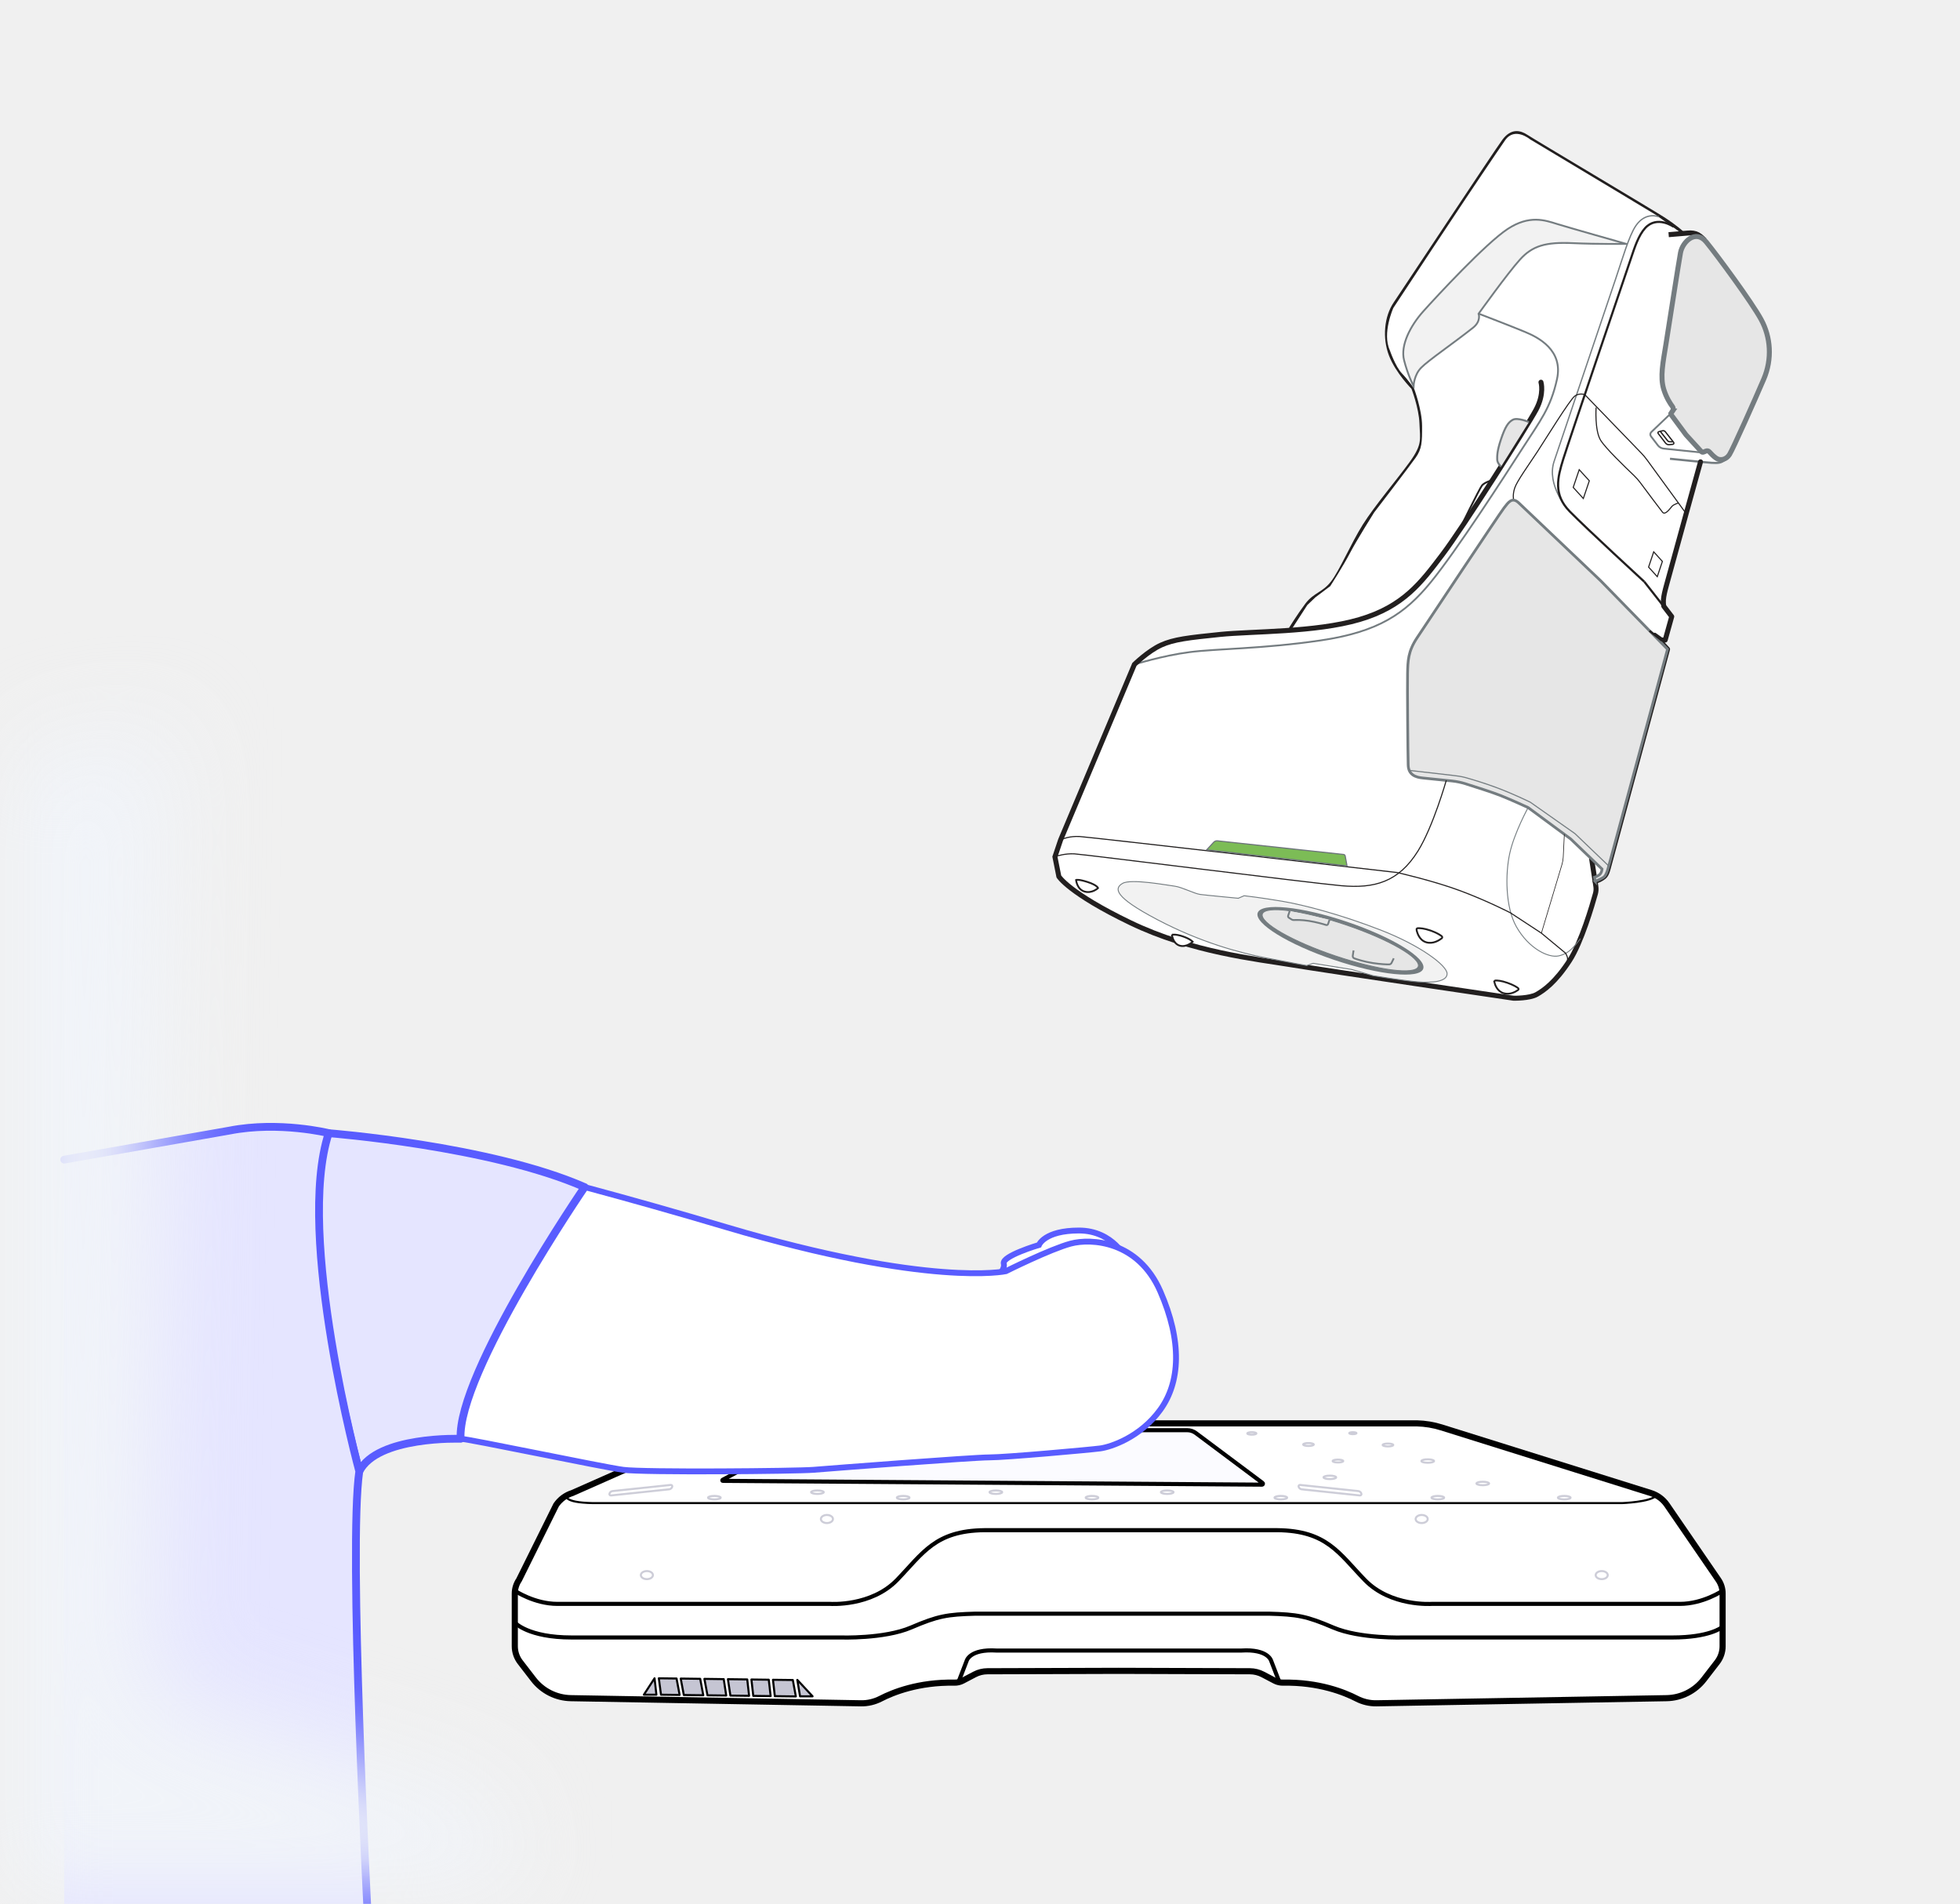
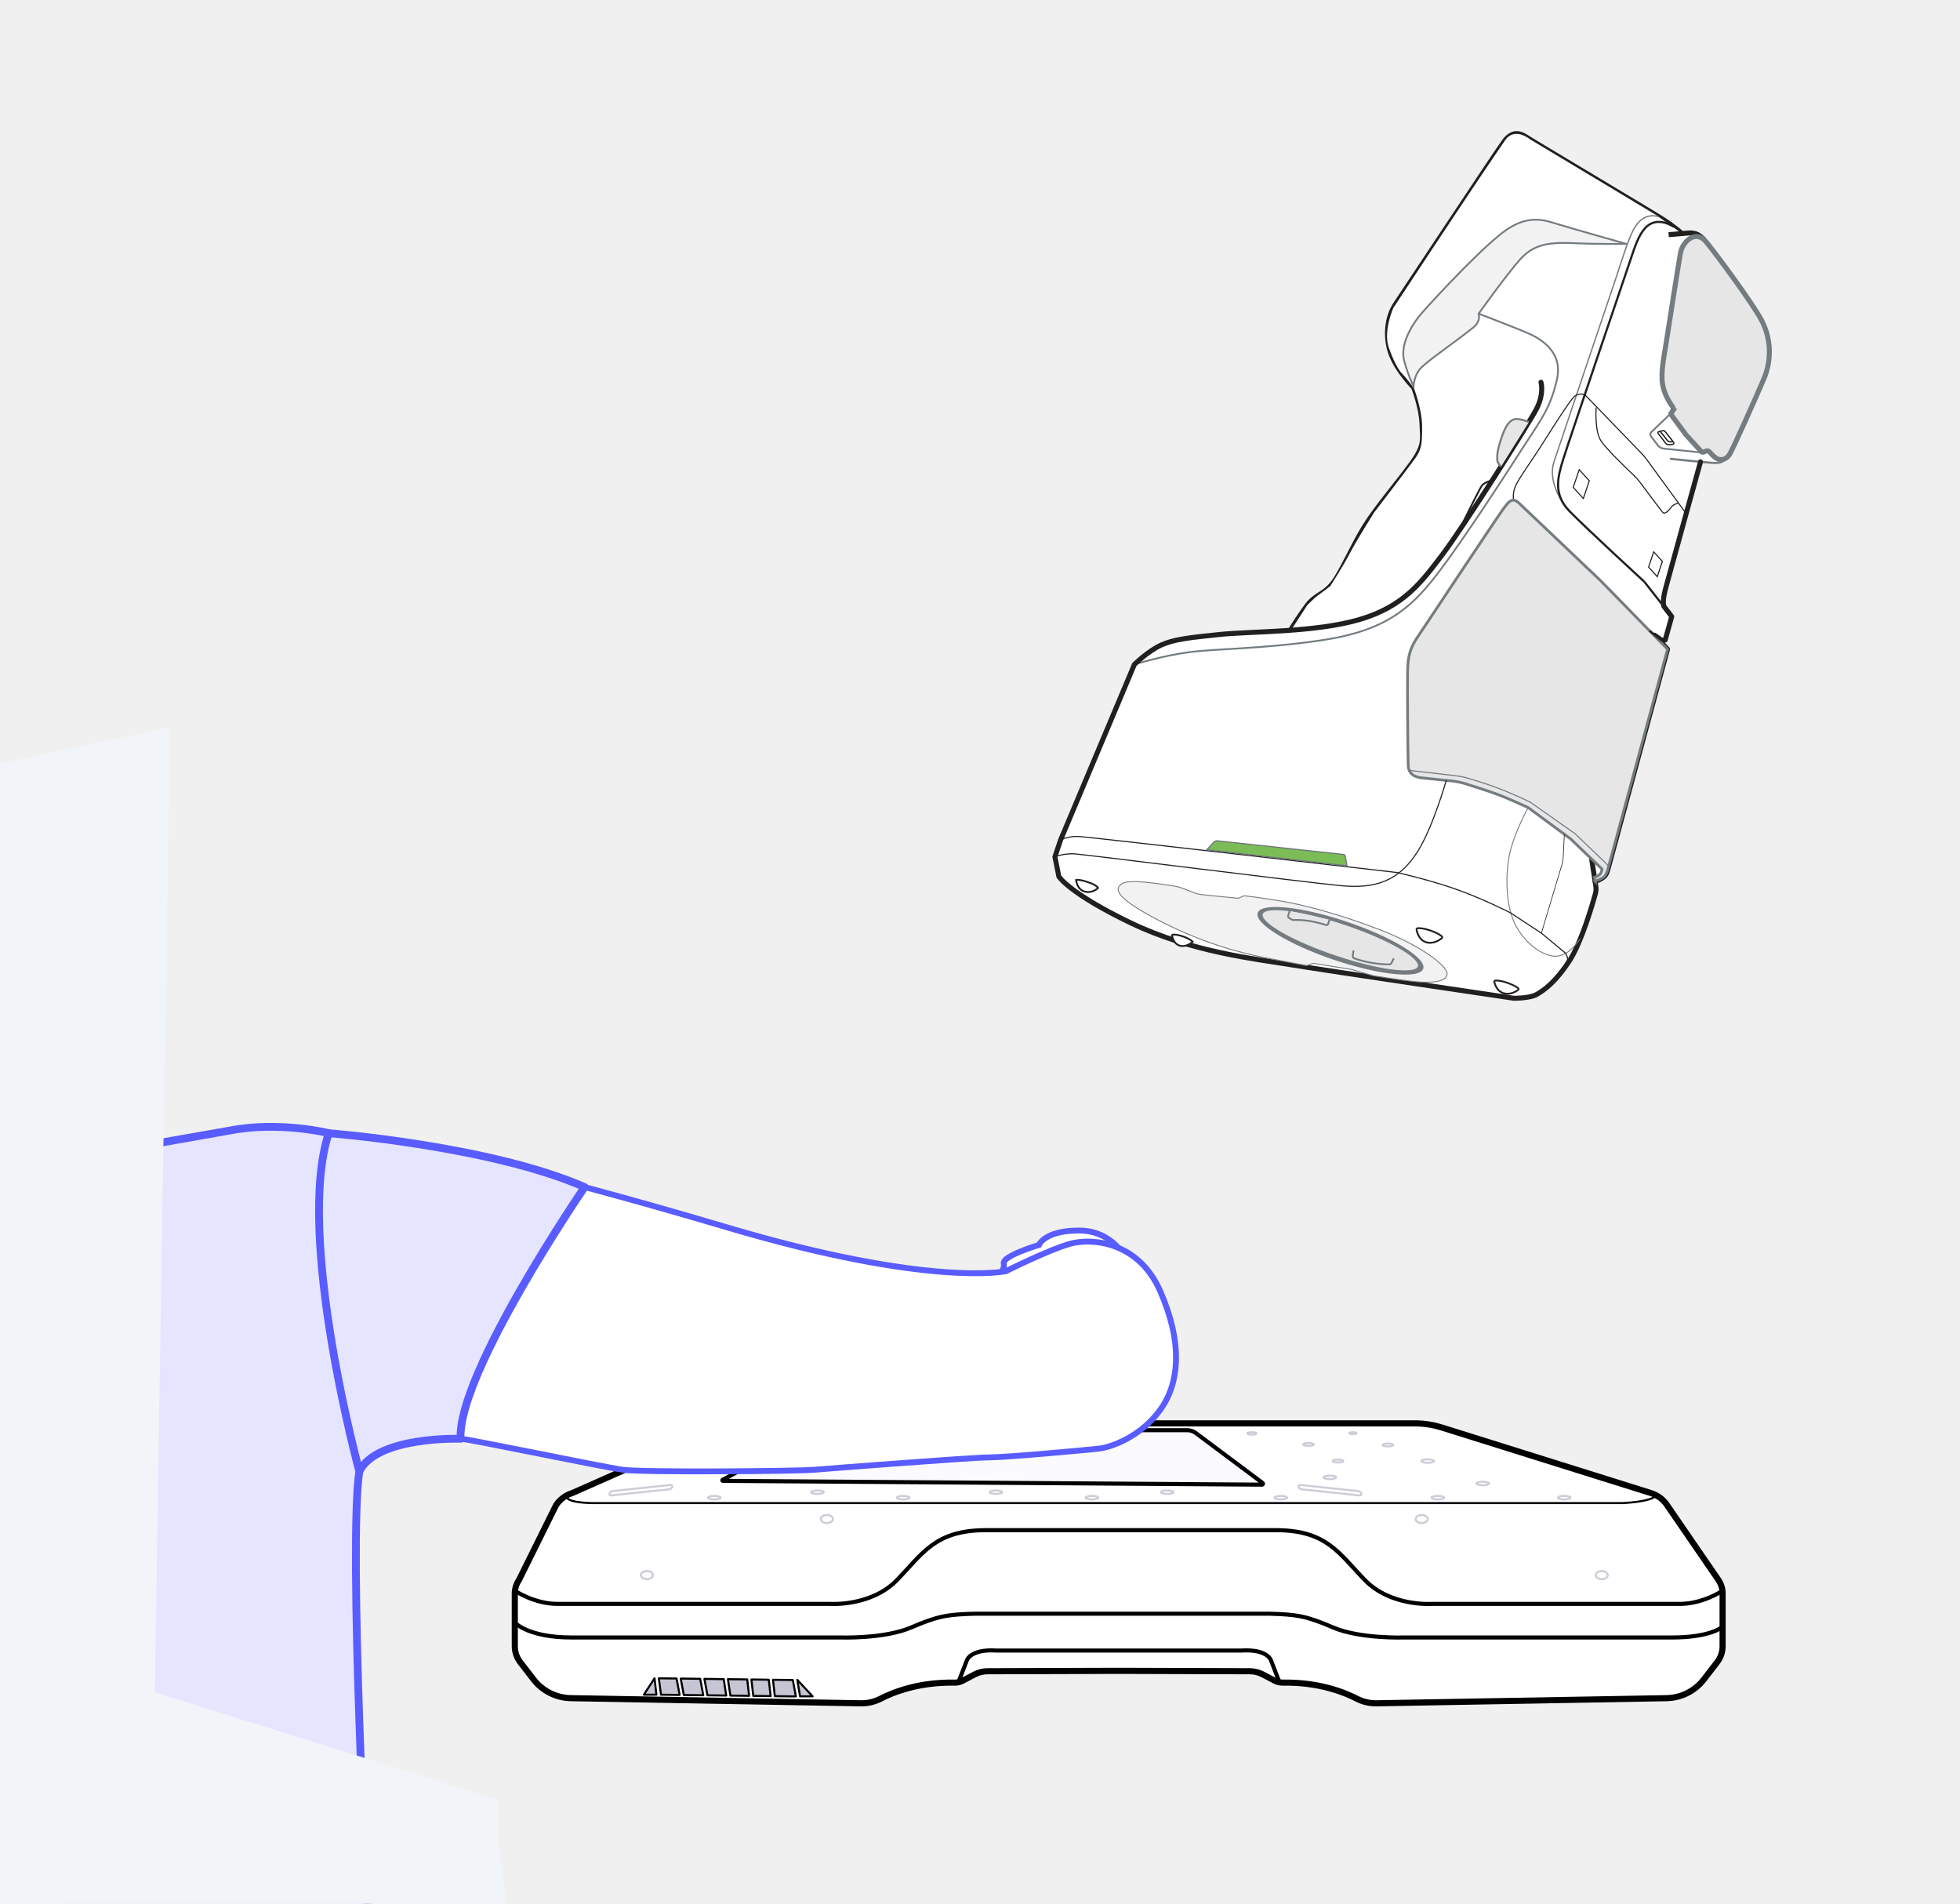
<svg xmlns="http://www.w3.org/2000/svg" width="519" height="504" viewBox="0 0 519 504" fill="none">
  <g clip-path="url(#clip0_236_19614)">
    <path d="M298.291 333.428C298.291 333.428 294.819 325.758 285.695 325.758C276.57 325.758 275.105 329.588 275.105 329.588C275.105 329.588 265.253 332.507 265.796 334.514C266.339 336.521 262.693 339.256 262.693 339.256L298.291 333.418V333.428Z" fill="white" stroke="#595CFF" stroke-width="1.549" stroke-miterlimit="10" />
    <path d="M375.216 376.811C377.418 376.865 379.599 377.227 381.705 377.886L437.141 395.259C438.874 395.805 440.375 396.911 441.406 398.412L455.017 418.243C455.751 419.306 456.14 420.57 456.14 421.865V435.816C456.14 437.344 455.633 438.829 454.699 440.038L451.189 444.589C448.819 447.667 445.175 449.497 441.293 449.562L364.488 450.922C362.674 450.955 360.881 450.528 359.267 449.697C356.006 448.012 349.225 445.286 339.772 445.453C339 445.464 338.233 445.297 337.547 444.94L334.416 443.294C333.352 442.738 332.175 442.441 330.977 442.435L296.229 442.327L261.482 442.435C260.283 442.435 259.101 442.732 258.043 443.294L254.911 444.94C254.226 445.302 253.459 445.469 252.687 445.453C243.233 445.286 236.452 448.012 233.191 449.697C231.577 450.528 229.79 450.955 227.971 450.922L151.165 449.562C147.284 449.492 143.639 447.661 141.269 444.589L137.76 440.038C136.826 438.829 136.318 437.344 136.318 435.816V421.865C136.318 420.575 136.712 419.312 137.441 418.243L147.273 398.412C148.304 396.911 149.805 395.805 151.538 395.259L190.777 377.886C192.878 377.227 195.064 376.865 197.267 376.811H375.216Z" fill="white" stroke="black" stroke-width="1.62" stroke-miterlimit="10" />
    <path d="M334.331 392.591L316.655 379.38C315.991 378.883 315.186 378.619 314.355 378.619H216.753C216.148 378.619 215.555 378.77 215.025 379.051L191.335 391.765C191.205 391.835 191.254 392.035 191.4 392.035L334.174 393.039C334.417 393.039 334.52 392.731 334.326 392.586L334.331 392.591Z" fill="#FBFBFF" stroke="black" stroke-width="1.08" stroke-miterlimit="10" />
    <path d="M455.871 430.855C455.871 430.855 452.62 433.495 442.865 433.495H371.728C371.728 433.495 360.142 433.9 353.026 430.855C345.911 427.804 343.476 427.399 335.955 427.194H298.038H296.24H258.324C250.803 427.399 248.363 427.804 241.252 430.855C234.142 433.905 222.55 433.495 222.55 433.495H151.403C139.817 433.511 136.324 429.559 136.324 429.559" stroke="black" stroke-width="1.08" stroke-miterlimit="10" />
    <path d="M136.367 421.152C136.367 421.152 141.496 424.602 147.592 424.602H219.851C219.851 424.602 230.676 425.363 237.532 418.274C244.389 411.185 247.596 405.241 260.629 405.09H292.942H338.293C351.326 405.241 354.527 411.185 361.389 418.274C368.251 425.363 379.071 424.602 379.071 424.602C379.071 424.602 438.75 424.602 444.851 424.602C450.947 424.602 456.076 421.152 456.076 421.152" stroke="black" stroke-width="1.08" stroke-miterlimit="10" />
    <path d="M253.773 445.371L255.96 439.697C255.96 439.697 256.721 436.496 263.886 436.954H293.99H298.579H328.684C335.848 436.496 336.609 439.697 336.609 439.697L338.796 445.371" stroke="black" stroke-width="1.08" stroke-miterlimit="10" />
    <path d="M150.069 395.896C150.069 395.896 148.811 397.775 157.044 397.926H429.453C429.453 397.926 437.108 397.672 438.615 395.896" stroke="black" stroke-width="0.54" stroke-miterlimit="10" />
    <path d="M171.293 418.053C172.176 418.053 172.891 417.574 172.891 416.984C172.891 416.394 172.176 415.915 171.293 415.915C170.411 415.915 169.695 416.394 169.695 416.984C169.695 417.574 170.411 418.053 171.293 418.053Z" stroke="#CDCDD8" stroke-width="0.54" stroke-miterlimit="10" />
    <path d="M218.965 403.202C219.848 403.202 220.563 402.723 220.563 402.133C220.563 401.543 219.848 401.064 218.965 401.064C218.083 401.064 217.367 401.543 217.367 402.133C217.367 402.723 218.083 403.202 218.965 403.202Z" stroke="#CDCDD8" stroke-width="0.54" stroke-miterlimit="10" />
    <path d="M424.125 418.053C425.008 418.053 425.724 417.574 425.724 416.984C425.724 416.394 425.008 415.915 424.125 415.915C423.243 415.915 422.527 416.394 422.527 416.984C422.527 417.574 423.243 418.053 424.125 418.053Z" stroke="#CDCDD8" stroke-width="0.54" stroke-miterlimit="10" />
    <path d="M376.452 403.202C377.334 403.202 378.05 402.723 378.05 402.133C378.05 401.543 377.334 401.064 376.452 401.064C375.569 401.064 374.854 401.543 374.854 402.133C374.854 402.723 375.569 403.202 376.452 403.202Z" stroke="#CDCDD8" stroke-width="0.54" stroke-miterlimit="10" />
    <path d="M344.739 394.278L360.116 395.898C360.439 395.898 360.591 395.633 360.45 395.315C360.315 394.991 359.937 394.732 359.619 394.732L344.243 393.112C343.919 393.112 343.768 393.377 343.908 393.695C344.043 394.019 344.421 394.278 344.739 394.278Z" stroke="#CDCDD8" stroke-width="0.54" stroke-miterlimit="10" />
    <path d="M189.158 396.943C190.085 396.943 190.837 396.737 190.837 396.484C190.837 396.231 190.085 396.025 189.158 396.025C188.23 396.025 187.479 396.231 187.479 396.484C187.479 396.737 188.23 396.943 189.158 396.943Z" stroke="#CDCDD8" stroke-width="0.54" stroke-miterlimit="10" />
    <path d="M177.134 394.278L161.758 395.898C161.434 395.898 161.283 395.633 161.424 395.315C161.559 394.991 161.936 394.732 162.255 394.732L177.631 393.112C177.955 393.112 178.106 393.377 177.966 393.695C177.831 394.019 177.453 394.278 177.134 394.278Z" stroke="#CDCDD8" stroke-width="0.54" stroke-miterlimit="10" />
    <path d="M239.156 396.943C240.083 396.943 240.835 396.737 240.835 396.484C240.835 396.231 240.083 396.025 239.156 396.025C238.228 396.025 237.477 396.231 237.477 396.484C237.477 396.737 238.228 396.943 239.156 396.943Z" stroke="#CDCDD8" stroke-width="0.54" stroke-miterlimit="10" />
    <path d="M289.158 396.943C290.085 396.943 290.837 396.737 290.837 396.484C290.837 396.231 290.085 396.025 289.158 396.025C288.23 396.025 287.479 396.231 287.479 396.484C287.479 396.737 288.23 396.943 289.158 396.943Z" stroke="#CDCDD8" stroke-width="0.54" stroke-miterlimit="10" />
    <path d="M339.156 396.943C340.083 396.943 340.835 396.737 340.835 396.484C340.835 396.231 340.083 396.025 339.156 396.025C338.228 396.025 337.477 396.231 337.477 396.484C337.477 396.737 338.228 396.943 339.156 396.943Z" stroke="#CDCDD8" stroke-width="0.54" stroke-miterlimit="10" />
    <path d="M380.73 396.943C381.657 396.943 382.409 396.737 382.409 396.484C382.409 396.231 381.657 396.025 380.73 396.025C379.803 396.025 379.051 396.231 379.051 396.484C379.051 396.737 379.803 396.943 380.73 396.943Z" stroke="#CDCDD8" stroke-width="0.54" stroke-miterlimit="10" />
    <path d="M414.203 396.943C415.13 396.943 415.882 396.737 415.882 396.484C415.882 396.231 415.13 396.025 414.203 396.025C413.275 396.025 412.523 396.231 412.523 396.484C412.523 396.737 413.275 396.943 414.203 396.943Z" stroke="#CDCDD8" stroke-width="0.54" stroke-miterlimit="10" />
    <path d="M216.451 395.491C217.378 395.491 218.13 395.286 218.13 395.032C218.13 394.779 217.378 394.573 216.451 394.573C215.523 394.573 214.771 394.779 214.771 395.032C214.771 395.286 215.523 395.491 216.451 395.491Z" stroke="#CDCDD8" stroke-width="0.54" stroke-miterlimit="10" />
    <path d="M263.701 395.491C264.628 395.491 265.38 395.286 265.38 395.032C265.38 394.779 264.628 394.573 263.701 394.573C262.773 394.573 262.021 394.779 262.021 395.032C262.021 395.286 262.773 395.491 263.701 395.491Z" stroke="#CDCDD8" stroke-width="0.54" stroke-miterlimit="10" />
    <path d="M309.076 395.492C310.003 395.492 310.755 395.286 310.755 395.033C310.755 394.779 310.003 394.574 309.076 394.574C308.148 394.574 307.396 394.779 307.396 395.033C307.396 395.286 308.148 395.492 309.076 395.492Z" stroke="#CDCDD8" stroke-width="0.54" stroke-miterlimit="10" />
    <path d="M352.138 391.566C353.065 391.566 353.817 391.36 353.817 391.107C353.817 390.853 353.065 390.648 352.138 390.648C351.211 390.648 350.459 390.853 350.459 391.107C350.459 391.36 351.211 391.566 352.138 391.566Z" stroke="#CDCDD8" stroke-width="0.54" stroke-miterlimit="10" />
    <path d="M392.632 393.186C393.56 393.186 394.311 392.98 394.311 392.727C394.311 392.474 393.56 392.268 392.632 392.268C391.705 392.268 390.953 392.474 390.953 392.727C390.953 392.98 391.705 393.186 392.632 393.186Z" stroke="#CDCDD8" stroke-width="0.54" stroke-miterlimit="10" />
    <path d="M378.056 387.247C378.983 387.247 379.735 387.042 379.735 386.788C379.735 386.535 378.983 386.329 378.056 386.329C377.129 386.329 376.377 386.535 376.377 386.788C376.377 387.042 377.129 387.247 378.056 387.247Z" stroke="#CDCDD8" stroke-width="0.54" stroke-miterlimit="10" />
    <path d="M367.526 382.923C368.305 382.923 368.935 382.751 368.935 382.539C368.935 382.328 368.305 382.156 367.526 382.156C366.748 382.156 366.117 382.328 366.117 382.539C366.117 382.751 366.748 382.923 367.526 382.923Z" stroke="#CDCDD8" stroke-width="0.54" stroke-miterlimit="10" />
    <path d="M354.284 387.171C355.062 387.171 355.693 387 355.693 386.788C355.693 386.576 355.062 386.405 354.284 386.405C353.506 386.405 352.875 386.576 352.875 386.788C352.875 387 353.506 387.171 354.284 387.171Z" stroke="#CDCDD8" stroke-width="0.54" stroke-miterlimit="10" />
    <path d="M346.479 382.793C347.258 382.793 347.889 382.621 347.889 382.409C347.889 382.198 347.258 382.026 346.479 382.026C345.701 382.026 345.07 382.198 345.07 382.409C345.07 382.621 345.701 382.793 346.479 382.793Z" stroke="#CDCDD8" stroke-width="0.54" stroke-miterlimit="10" />
    <path d="M331.479 379.807C332.144 379.807 332.683 379.66 332.683 379.478C332.683 379.296 332.144 379.149 331.479 379.149C330.814 379.149 330.275 379.296 330.275 379.478C330.275 379.66 330.814 379.807 331.479 379.807Z" stroke="#CDCDD8" stroke-width="0.54" stroke-miterlimit="10" />
    <path d="M358.231 379.667C358.759 379.667 359.187 379.551 359.187 379.408C359.187 379.265 358.759 379.149 358.231 379.149C357.703 379.149 357.275 379.265 357.275 379.408C357.275 379.551 357.703 379.667 358.231 379.667Z" stroke="#CDCDD8" stroke-width="0.54" stroke-miterlimit="10" />
    <path d="M173.32 444.302L173.811 448.643H170.496L173.32 444.302Z" fill="#C5C5D3" stroke="black" stroke-width="0.54" stroke-linecap="round" stroke-linejoin="round" />
    <path d="M191.642 444.524L186.523 444.453L187.333 448.8L192.3 448.864L191.642 444.524Z" fill="#C5C5D3" stroke="black" stroke-width="0.54" stroke-linecap="round" stroke-linejoin="round" />
    <path d="M205.171 449.031L210.737 449.102L209.938 444.755L204.68 444.691L205.171 449.031Z" fill="#C5C5D3" stroke="black" stroke-width="0.54" stroke-linecap="round" stroke-linejoin="round" />
    <path d="M181.069 448.724L186.225 448.789L185.41 444.443L180.254 444.372L181.069 448.724Z" fill="#C5C5D3" stroke="black" stroke-width="0.54" stroke-linecap="round" stroke-linejoin="round" />
    <path d="M197.866 444.6L192.748 444.535L193.407 448.881L198.358 448.946L197.866 444.6Z" fill="#C5C5D3" stroke="black" stroke-width="0.54" stroke-linecap="round" stroke-linejoin="round" />
    <path d="M179.147 444.361L174.455 444.302L175.027 448.643L179.962 448.707L179.147 444.361Z" fill="#C5C5D3" stroke="black" stroke-width="0.54" stroke-linecap="round" stroke-linejoin="round" />
    <path d="M203.567 444.675L198.973 444.616L199.464 448.957L204.064 449.016L203.567 444.675Z" fill="#C5C5D3" stroke="black" stroke-width="0.54" stroke-linecap="round" stroke-linejoin="round" />
    <path d="M211.123 444.723L211.852 449.07H215.167L211.123 444.723Z" fill="#C5C5D3" stroke="black" stroke-width="0.54" stroke-linecap="round" stroke-linejoin="round" />
    <path d="M105.357 302.213C105.357 302.213 138.21 308.788 192.242 324.846C246.273 340.904 266.346 336.531 266.346 336.531C266.346 336.531 278.031 330.693 283.5 329.229C288.969 327.765 301.391 328.502 307.228 341.825C313.066 355.149 312.523 365.922 307.228 373.224C301.934 380.526 294.089 383.076 291.345 383.445C288.601 383.813 266.336 385.82 261.953 385.82C257.57 385.82 219.975 388.739 215.408 389.108C210.841 389.476 170.501 389.835 165.032 389.108C159.563 388.38 123.966 380.894 121.958 380.894C119.951 380.894 99.141 378.16 97.318 379.43" fill="white" />
    <path d="M105.357 302.213C105.357 302.213 138.21 308.788 192.242 324.846C246.273 340.904 266.346 336.531 266.346 336.531C266.346 336.531 278.031 330.693 283.5 329.229C288.969 327.765 301.391 328.502 307.228 341.825C313.066 355.149 312.523 365.922 307.228 373.224C301.934 380.526 294.089 383.076 291.345 383.445C288.601 383.813 266.336 385.82 261.953 385.82C257.57 385.82 219.975 388.739 215.408 389.108C210.841 389.476 170.501 389.835 165.032 389.108C159.563 388.38 123.966 380.894 121.958 380.894C119.951 380.894 99.141 378.16 97.318 379.43" stroke="#595CFF" stroke-width="1.549" stroke-miterlimit="10" />
    <path d="M445.375 61.84C445.375 61.84 443.604 60.16 440.246 58.013C436.887 55.866 405.806 37.384 404.137 36.275C402.468 35.175 400.432 34.605 398.356 37.384C396.28 40.162 371.987 76.912 369.595 80.433C367.204 83.955 366.685 89.42 368.415 93.908C370.145 98.396 374.328 102.569 374.328 102.569C374.328 102.569 376.363 107.759 376.526 112.085C376.689 116.41 377.35 117.835 373.768 122.75C370.186 127.666 364.527 134.291 361.413 139.248C358.299 144.204 355.286 151.359 352.956 154.361C350.625 157.363 348.244 157.455 346.188 160.192C344.132 162.93 341.883 166.553 341.883 166.553" stroke="#221F1F" stroke-width="1.323" stroke-miterlimit="10" />
    <path d="M279.34 226.834L280.378 232.044C280.378 232.044 286.23 237.428 291.41 240.186C296.59 242.944 309.383 248.399 309.383 248.399L318.532 251.117L343.517 255.676L371.484 259.92L392.277 263.014L401.121 264.276C401.121 264.276 405.09 264.693 407.481 262.932C409.873 261.172 414.31 256.694 415.694 254.17C417.078 251.646 422.371 239.413 422.625 235.21L422.36 233.286C422.36 233.286 424.589 232.757 425.475 230.915L430.36 213.105L441.545 171.856L438.898 169.149H441.005L442.664 163.012L440.527 160.315C440.527 160.315 440.171 159.481 440.659 157.445C441.148 155.41 445.381 140.002 445.381 140.002L450.297 122.1L454.317 122.558C454.317 122.558 456.617 121.917 457.329 121.062C458.042 120.207 465.848 103.15 465.848 103.15C465.848 103.15 469.237 95.537 468.535 91.853C467.832 88.169 466.713 84.373 464.515 81.554C462.316 78.735 454.938 68.069 454.938 68.069L449.615 62.115C449.615 62.115 447.295 61.393 445.381 61.82L438.308 56.792L427.296 50.167L405.151 36.886C405.151 36.886 401.1 33.466 398.546 37.14C395.991 40.814 388.206 52.447 388.206 52.447L379.27 65.891L368.95 81.523C368.95 81.523 365.928 88.23 368.024 92.728C368.024 92.728 369.48 97.033 371.24 98.875C373.001 100.717 374.446 102.875 374.446 102.875C374.446 102.875 376.543 108.452 376.563 112.757C376.583 117.062 376.532 118.802 374.833 121.204C373.133 123.606 363.852 135.686 363.852 135.686C363.852 135.686 359.251 142.983 357.46 146.423C355.669 149.863 352.25 155.166 352.25 155.166L348.291 158.148L346.174 160.173L341.869 166.819L320.792 168.172C320.792 168.172 312.67 168.467 307.612 170.686C302.554 172.905 300.397 175.866 300.397 175.866L295.613 187.224L280.337 223.842L279.34 226.793V226.834Z" fill="white" />
    <path d="M439.278 57.404C439.278 57.404 435.807 55.897 433.161 59.765C431.37 62.38 429.619 68.487 427.838 73.769C426.057 79.05 413.651 115.841 411.534 122.1C409.418 128.359 415.137 134.842 415.137 134.842" stroke="#747C80" stroke-width="0.346" stroke-miterlimit="10" />
    <path d="M430.577 64.547C429.793 64.323 415.596 60.313 412.349 59.306C409.103 58.298 404.991 56.822 399.19 60.639C393.399 64.455 380.362 78.53 376.892 82.408C373.422 86.285 370.786 91.435 371.793 95.374C372.76 99.15 374.185 102.009 374.307 102.243C374.317 101.989 374.47 99.221 376.312 97.348C378.235 95.384 384.667 91.008 390.031 86.774C392.26 85.013 391.547 83.09 391.527 83.049C391.588 82.968 399.2 72.343 402.498 68.699C405.795 65.056 409.296 64.058 416.359 64.364C423.422 64.669 430.027 64.567 430.567 64.567L430.577 64.547Z" fill="#F2F2F2" stroke="#747C80" stroke-width="0.478" stroke-miterlimit="10" />
    <path d="M443.173 60.039C443.173 60.039 438.807 56.905 435.621 60.385C433.861 62.319 432.812 65.596 431.978 68.079C431.143 70.562 415.521 116.482 413.964 121.479C412.407 126.476 411.267 130.903 415.643 135.381C420.02 139.859 435.408 154.006 435.408 154.006" stroke="#221F1F" stroke-width="0.57" stroke-miterlimit="10" />
    <path d="M441.852 62.126C441.852 62.126 445.882 61.8 446.93 61.698C447.978 61.596 448.874 61.739 449.607 62.126C450.339 62.512 451.367 63.571 451.367 63.571" stroke="#221F1F" stroke-width="1.323" stroke-miterlimit="10" />
    <path d="M442.889 108.818C443.134 108.452 443.124 107.973 442.859 107.627C442.269 106.844 441.231 105.276 440.549 103.048C439.551 99.771 440.355 95.954 441.129 91.171C441.902 86.388 444.467 69.707 444.996 66.878C445.525 64.049 448.975 60.588 451.825 64.079C454.675 67.56 463.834 79.966 466.348 84.596C468.872 89.227 469.32 95.028 467.03 100.381C464.74 105.734 458.847 118.944 457.962 120.329C457.077 121.713 455.53 122.028 454.451 121.306C453.759 120.837 453.057 120.094 452.649 119.626C452.426 119.362 452.049 119.28 451.734 119.413L451.092 119.677C450.889 119.759 450.655 119.708 450.502 119.545L446.452 115.118L442.554 109.846C442.442 109.693 442.442 109.5 442.543 109.347L442.9 108.818H442.889Z" fill="#E6E6E6" stroke="#747C80" stroke-width="1.323" stroke-miterlimit="10" />
    <path d="M391.547 83.04C391.547 83.04 400.482 86.469 403.881 87.894C407.281 89.309 413.987 92.657 412.288 100.372C410.588 108.086 407.871 111.322 403.118 118.731C398.365 126.14 385.756 145.681 378.896 154.087C372.047 162.504 364.923 167.307 349.657 169.546C334.391 171.785 322.158 171.714 315.004 172.64C307.849 173.556 300.379 175.907 300.379 175.907" stroke="#747C80" stroke-width="0.478" stroke-miterlimit="10" />
    <path d="M408.041 101.185C408.041 101.185 408.998 104.208 406.769 108.421C404.54 112.625 387.402 139.645 381.896 146.891C376.39 154.137 371.698 160.569 359.994 164.009C348.291 167.449 331.468 167.093 323.071 167.958C314.675 168.823 310.838 169.24 307.429 170.787C304.02 172.344 300.386 175.896 300.386 175.896L280.836 222.376L279.34 226.823L280.378 232.034C280.378 232.034 283.034 236.441 299.318 244.277C315.601 252.114 332.577 253.874 341.97 255.421C351.364 256.968 400.805 264.265 400.805 264.265C400.805 264.265 405.018 264.336 406.911 263.258C408.804 262.179 411.868 260.062 415.613 254.302C418.737 249.488 421.597 239.697 422.462 236.583C422.635 235.952 422.676 235.291 422.574 234.65L421.455 227.352" stroke="#221F1F" stroke-width="1.323" stroke-miterlimit="10" stroke-linecap="round" />
    <path d="M446.491 135.971L436.141 121.774C435.652 121.102 435.123 120.471 434.543 119.881L419.643 104.473C419.643 104.473 418.259 103.933 416.987 104.86C415.715 105.786 409.212 116.329 407.095 119.576C404.978 122.822 401.721 127.311 401.1 129.153C400.48 130.995 400.795 132.358 400.795 132.358" stroke="#221F1F" stroke-width="0.285" stroke-miterlimit="10" />
    <path d="M422.639 107.873C422.639 107.873 422.242 113.877 423.809 116.503C425.061 118.589 430.424 123.759 432.602 125.815C433.233 126.415 433.803 127.057 434.322 127.749C435.981 129.978 439.716 134.975 440.245 135.616C440.927 136.45 442.179 134.7 442.678 134.099C443.186 133.489 444.438 133.173 444.438 133.173" stroke="#221F1F" stroke-width="0.285" stroke-miterlimit="10" />
    <path d="M442.536 109.347L437.264 114.375C436.949 114.67 436.908 115.169 437.173 115.515L438.994 117.896C439.371 118.385 439.931 118.7 440.551 118.761L450.759 119.82" stroke="#747C80" stroke-width="0.478" stroke-miterlimit="10" />
    <path d="M404.847 111.729C404.847 111.729 401.866 110.457 400.604 111.118C399.342 111.77 398.538 113.082 397.459 116.278C396.38 119.474 396.441 120.756 396.451 121.662C396.461 122.568 397.459 123.555 397.459 123.555" fill="#E6E6E6" />
    <path d="M404.847 111.729C404.847 111.729 401.866 110.457 400.604 111.118C399.342 111.77 398.538 113.082 397.459 116.278C396.38 119.474 396.441 120.756 396.451 121.662C396.461 122.568 397.459 123.555 397.459 123.555" stroke="#747C80" stroke-width="0.519" stroke-miterlimit="10" />
    <path d="M440.967 114.294L443.175 117.113C443.328 117.306 443.206 117.611 442.951 117.632L441.994 117.723C441.618 117.754 441.262 117.601 441.028 117.296L439.074 114.751C438.941 114.589 439.033 114.334 439.236 114.283L440.244 114.039C440.509 113.978 440.783 114.07 440.956 114.283L440.967 114.294Z" stroke="#221F1F" stroke-width="0.346" stroke-miterlimit="10" />
    <path d="M439.633 114.203L441.577 116.676C441.709 116.839 441.902 116.94 442.106 116.94L442.94 116.961" stroke="#221F1F" stroke-width="0.356" stroke-miterlimit="10" />
    <path d="M442.207 121.448C442.207 121.448 451.651 122.426 453.29 122.527C454.918 122.629 455.702 122.527 456.608 121.845C457.605 121.102 458.033 120.217 458.033 120.217" stroke="#747C80" stroke-width="0.57" stroke-miterlimit="10" />
    <path d="M450.289 122.263C450.289 122.263 443.063 148.316 442.025 152.204C440.987 156.092 440.132 158.443 440.56 160.478L442.666 163.226L440.936 169.434H439.908L438.117 168.162L441.557 171.867C441.557 171.867 426.342 228.055 425.833 229.917C425.324 231.78 424.917 232.014 424.154 232.533C423.391 233.052 422.373 233.296 422.373 233.296" stroke="#221F1F" stroke-width="1.323" stroke-linecap="round" stroke-linejoin="round" />
    <path d="M419.257 131.972L416.58 129.031L418.168 124.339L420.844 127.28L419.257 131.972Z" stroke="#221F1F" stroke-width="0.285" stroke-miterlimit="10" />
    <path d="M394.956 127.168C394.956 127.168 393.093 127.708 392.432 128.512C391.77 129.316 386.295 140.561 386.295 140.561" stroke="#221F1F" stroke-width="0.478" stroke-miterlimit="10" />
    <path d="M422.362 233.295C422.362 233.295 424.367 232.614 424.896 231.983C425.425 231.352 425.761 230.1 425.761 230.1L441.556 171.866L423.878 153.771L402.13 133.101C400.389 131.493 399.412 132.968 398.232 134.495C397.051 136.021 377.653 165.22 375.231 168.853C372.809 172.486 372.799 175 372.718 178.277C372.636 181.554 372.799 199.934 372.88 202.54C372.962 205.145 374.845 205.786 376.829 205.97C378.203 206.102 382.254 206.519 384.584 206.763C385.734 206.886 386.864 207.12 387.973 207.466C390.548 208.27 395.382 209.817 397.428 210.641C400.288 211.781 404.654 213.796 404.654 213.796L415.91 222.1L424.214 230.069C424.214 230.069 424.143 231.046 423.573 231.535C423.003 232.023 422.209 232.247 422.209 232.247L422.372 233.306L422.362 233.295Z" fill="#E6E6E6" stroke="#747C80" stroke-width="0.723" stroke-miterlimit="10" />
    <path d="M438.839 152.663L436.539 150.129L437.893 146.088L440.193 148.623L438.839 152.663Z" stroke="#221F1F" stroke-width="0.285" stroke-miterlimit="10" />
    <path d="M436.784 166.991L439.898 169.454L440.926 169.434L442.656 163.236L435.41 154.005" stroke="#221F1F" stroke-width="0.57" stroke-miterlimit="10" />
    <path d="M373.148 203.945L384.476 205.248C385.534 205.349 387.04 205.563 388.058 205.848C389.941 206.377 393.055 207.313 396.027 208.413C400.556 210.072 405.217 212.372 405.217 212.372L417.033 220.676L425.734 229.011C426.324 229.764 424.879 231.993 424.879 231.993" stroke="#747C80" stroke-width="0.285" stroke-miterlimit="10" />
    <path d="M279.85 226.641C279.85 226.641 281.987 225.918 284.47 226.04C286.953 226.162 346.409 233.683 355.161 234.477C363.903 235.261 370.325 233.551 375.475 225.287C379.485 218.845 382.965 206.602 382.965 206.602" stroke="#221F1F" stroke-width="0.285" stroke-miterlimit="10" />
    <path d="M404.645 213.786C404.645 213.786 400.981 220.452 399.78 225.897C398.569 231.352 398.599 240.145 401.52 245.315C404.828 251.177 410.079 253.65 412.725 253.06C415.616 252.409 416.888 250.506 418.496 248.49" stroke="#747C80" stroke-width="0.244" stroke-miterlimit="10" />
    <path d="M414.232 220.859L413.937 226.925C413.906 227.555 413.794 228.176 413.621 228.787L408.156 247.025" stroke="#221F1F" stroke-width="0.173" stroke-miterlimit="10" />
    <path d="M281.375 222.111C281.375 222.111 283.268 221.307 285.833 221.45C288.397 221.592 369.937 230.986 369.937 230.986C369.937 230.986 379.565 233.154 386.77 235.851C393.966 238.548 399.95 241.652 399.95 241.652L408.143 247.025L414.554 252.338C414.554 252.338 415.002 253.091 415.073 253.6C415.145 254.109 414.992 254.902 414.992 254.902" stroke="#221F1F" stroke-width="0.285" stroke-miterlimit="10" />
    <path d="M322.403 222.6L355.774 226.203C355.988 226.223 356.161 226.386 356.201 226.6L356.68 229.215L319.543 224.961L321.375 222.977C321.639 222.692 322.016 222.549 322.403 222.59V222.6Z" fill="#7CBC56" stroke="#6D747A" stroke-width="0.295" stroke-miterlimit="10" />
    <path d="M284.939 232.95C284.939 232.95 285.509 232.695 288.023 233.509C290.537 234.324 290.761 235.097 290.761 235.097C290.761 235.097 289.194 236.614 287.178 236.023C285.153 235.433 284.939 232.96 284.939 232.96V232.95Z" fill="white" stroke="#221F1F" stroke-width="0.478" stroke-miterlimit="10" />
    <path d="M327.908 237.804C327.908 237.804 319.349 236.99 317.802 236.786C316.255 236.582 312.957 234.842 311.054 234.598C309.151 234.364 299.493 232.542 297.244 233.865C294.995 235.178 294.964 237.417 306.444 243.452C317.924 249.487 328.172 252.225 335.113 253.568C342.044 254.912 346.003 255.614 346.003 255.614L347.733 255.024L357.91 256.652L363.62 258.311C363.62 258.311 371.436 259.593 375.374 259.929C379.313 260.265 383.231 259.878 383.19 257.741C383.14 255.604 376.178 250.332 365.665 246.241C355.152 242.149 345.382 239.585 339.5 238.587C333.617 237.59 329.444 237.132 329.444 237.132L327.918 237.783L327.908 237.804Z" fill="#F2F2F2" stroke="#747C80" stroke-width="0.244" stroke-miterlimit="10" />
    <path d="M376.864 256.456C377.804 253.671 368.752 248.103 356.646 244.019C344.54 239.936 333.965 238.883 333.025 241.669C332.086 244.454 341.138 250.023 353.244 254.106C365.349 258.19 375.925 259.242 376.864 256.456Z" fill="#747C80" />
    <path d="M375.553 255.887C376.32 253.613 367.698 248.651 356.296 244.805C344.893 240.958 335.027 239.684 334.26 241.958C333.493 244.232 342.115 249.194 353.518 253.04C364.92 256.886 374.786 258.161 375.553 255.887Z" fill="#E6E6E6" stroke="#747C80" stroke-width="0.234" stroke-miterlimit="10" />
    <path d="M341.513 241.163L341.096 242.405C341.025 242.608 341.106 242.832 341.289 242.955L342.032 243.423C342.195 243.524 342.378 243.575 342.572 243.565C343.182 243.535 344.719 243.494 346.683 243.809C348.617 244.125 350.398 244.634 351.151 244.878C351.365 244.949 351.599 244.827 351.67 244.613L352.057 243.474" fill="#E6E6E6" />
    <path d="M341.513 241.163L341.096 242.405C341.025 242.608 341.106 242.832 341.289 242.955L342.032 243.423C342.195 243.524 342.378 243.575 342.572 243.565C343.182 243.535 344.719 243.494 346.683 243.809C348.617 244.125 350.398 244.634 351.151 244.878C351.365 244.949 351.599 244.827 351.67 244.613L352.057 243.474" stroke="#747C80" stroke-width="0.478" stroke-miterlimit="10" />
    <path d="M375.087 246.141C375.046 245.927 375.199 245.734 375.412 245.724C375.952 245.693 377.071 245.744 378.801 246.344C380.46 246.935 381.356 247.515 381.773 247.851C381.946 247.993 381.946 248.258 381.773 248.4C381.101 248.919 379.443 249.998 377.641 249.448C375.819 248.889 375.25 246.955 375.097 246.131L375.087 246.141Z" fill="white" stroke="#221F1F" stroke-width="0.478" stroke-miterlimit="10" />
    <path d="M310.322 247.463C310.322 247.463 311.279 247.218 313.263 247.911C315.248 248.603 315.828 249.315 315.828 249.315C315.828 249.315 314.179 250.892 312.358 250.333C310.536 249.773 310.322 247.453 310.322 247.453V247.463Z" fill="white" stroke="#221F1F" stroke-width="0.478" stroke-miterlimit="10" />
    <path d="M358.419 251.605L358.205 253.019C358.165 253.315 358.328 253.61 358.612 253.711C359.437 254.007 361.238 254.597 363.477 254.943C365.655 255.279 367.141 255.319 367.843 255.309C368.108 255.309 368.352 255.157 368.474 254.912L369.065 253.701" fill="#E6E6E6" />
    <path d="M358.419 251.605L358.205 253.019C358.165 253.315 358.328 253.61 358.612 253.711C359.437 254.007 361.238 254.597 363.477 254.943C365.655 255.279 367.141 255.319 367.843 255.309C368.108 255.309 368.352 255.157 368.474 254.912L369.065 253.701" stroke="#747C80" stroke-width="0.478" stroke-miterlimit="10" />
    <path d="M395.698 259.94C395.657 259.757 395.789 259.584 395.993 259.574C396.502 259.553 397.55 259.614 399.178 260.195C400.807 260.775 401.59 261.284 401.987 261.589C402.15 261.721 402.16 261.955 401.987 262.077C401.366 262.525 399.83 263.451 398.13 262.932C396.43 262.413 395.85 260.673 395.688 259.94H395.698Z" fill="white" stroke="#221F1F" stroke-width="0.478" stroke-miterlimit="10" />
    <path d="M154.812 314.257C154.812 314.257 121.057 363.547 121.969 380.894C121.969 380.894 99.879 380.099 95.137 389.534C95.137 389.534 75.976 319.202 87.04 299.993C87.04 299.993 129.794 303.299 154.812 314.267V314.257Z" fill="#E5E5FF" stroke="#595CFF" stroke-width="2.06" stroke-linecap="round" stroke-linejoin="round" />
    <path d="M17 307L60.821 299.294C73.96 296.734 87.041 299.973 87.041 299.973C78.168 327.124 95.138 389.515 95.138 389.515C92.219 409.287 97.33 506.208 97.33 506.208H17" fill="#E5E5FF" />
    <path d="M17 307L60.821 299.294C73.96 296.734 87.041 299.973 87.041 299.973C78.168 327.124 95.138 389.515 95.138 389.515C92.219 409.287 97.33 506.208 97.33 506.208H17" stroke="#595CFF" stroke-width="2.06" stroke-linecap="round" stroke-linejoin="round" />
    <g clip-path="url(#clip1_236_19614)">
-       <g filter="url(#filter0_f_236_19614)">
+       <g>
        <path d="M-45.5 532L-39 210.5L45 192.5L41 448L132 476.5L132 488.5L140 542.5L-45.5 532Z" fill="#F1F4F9" />
      </g>
    </g>
  </g>
  <defs>
-     <filter id="filter0_f_236_19614" x="-70.5" y="167.5" width="235.5" height="400" filterUnits="userSpaceOnUse" color-interpolation-filters="sRGB">
-       <feFlood flood-opacity="0" result="BackgroundImageFix" />
-       <feBlend mode="normal" in="SourceGraphic" in2="BackgroundImageFix" result="shape" />
-       <feGaussianBlur stdDeviation="12.5" result="effect1_foregroundBlur_236_19614" />
-     </filter>
    <clipPath id="clip0_236_19614">
      <rect width="519" height="504" fill="white" />
    </clipPath>
    <clipPath id="clip1_236_19614">
      <rect width="738" height="1152" fill="white" />
    </clipPath>
  </defs>
</svg>
